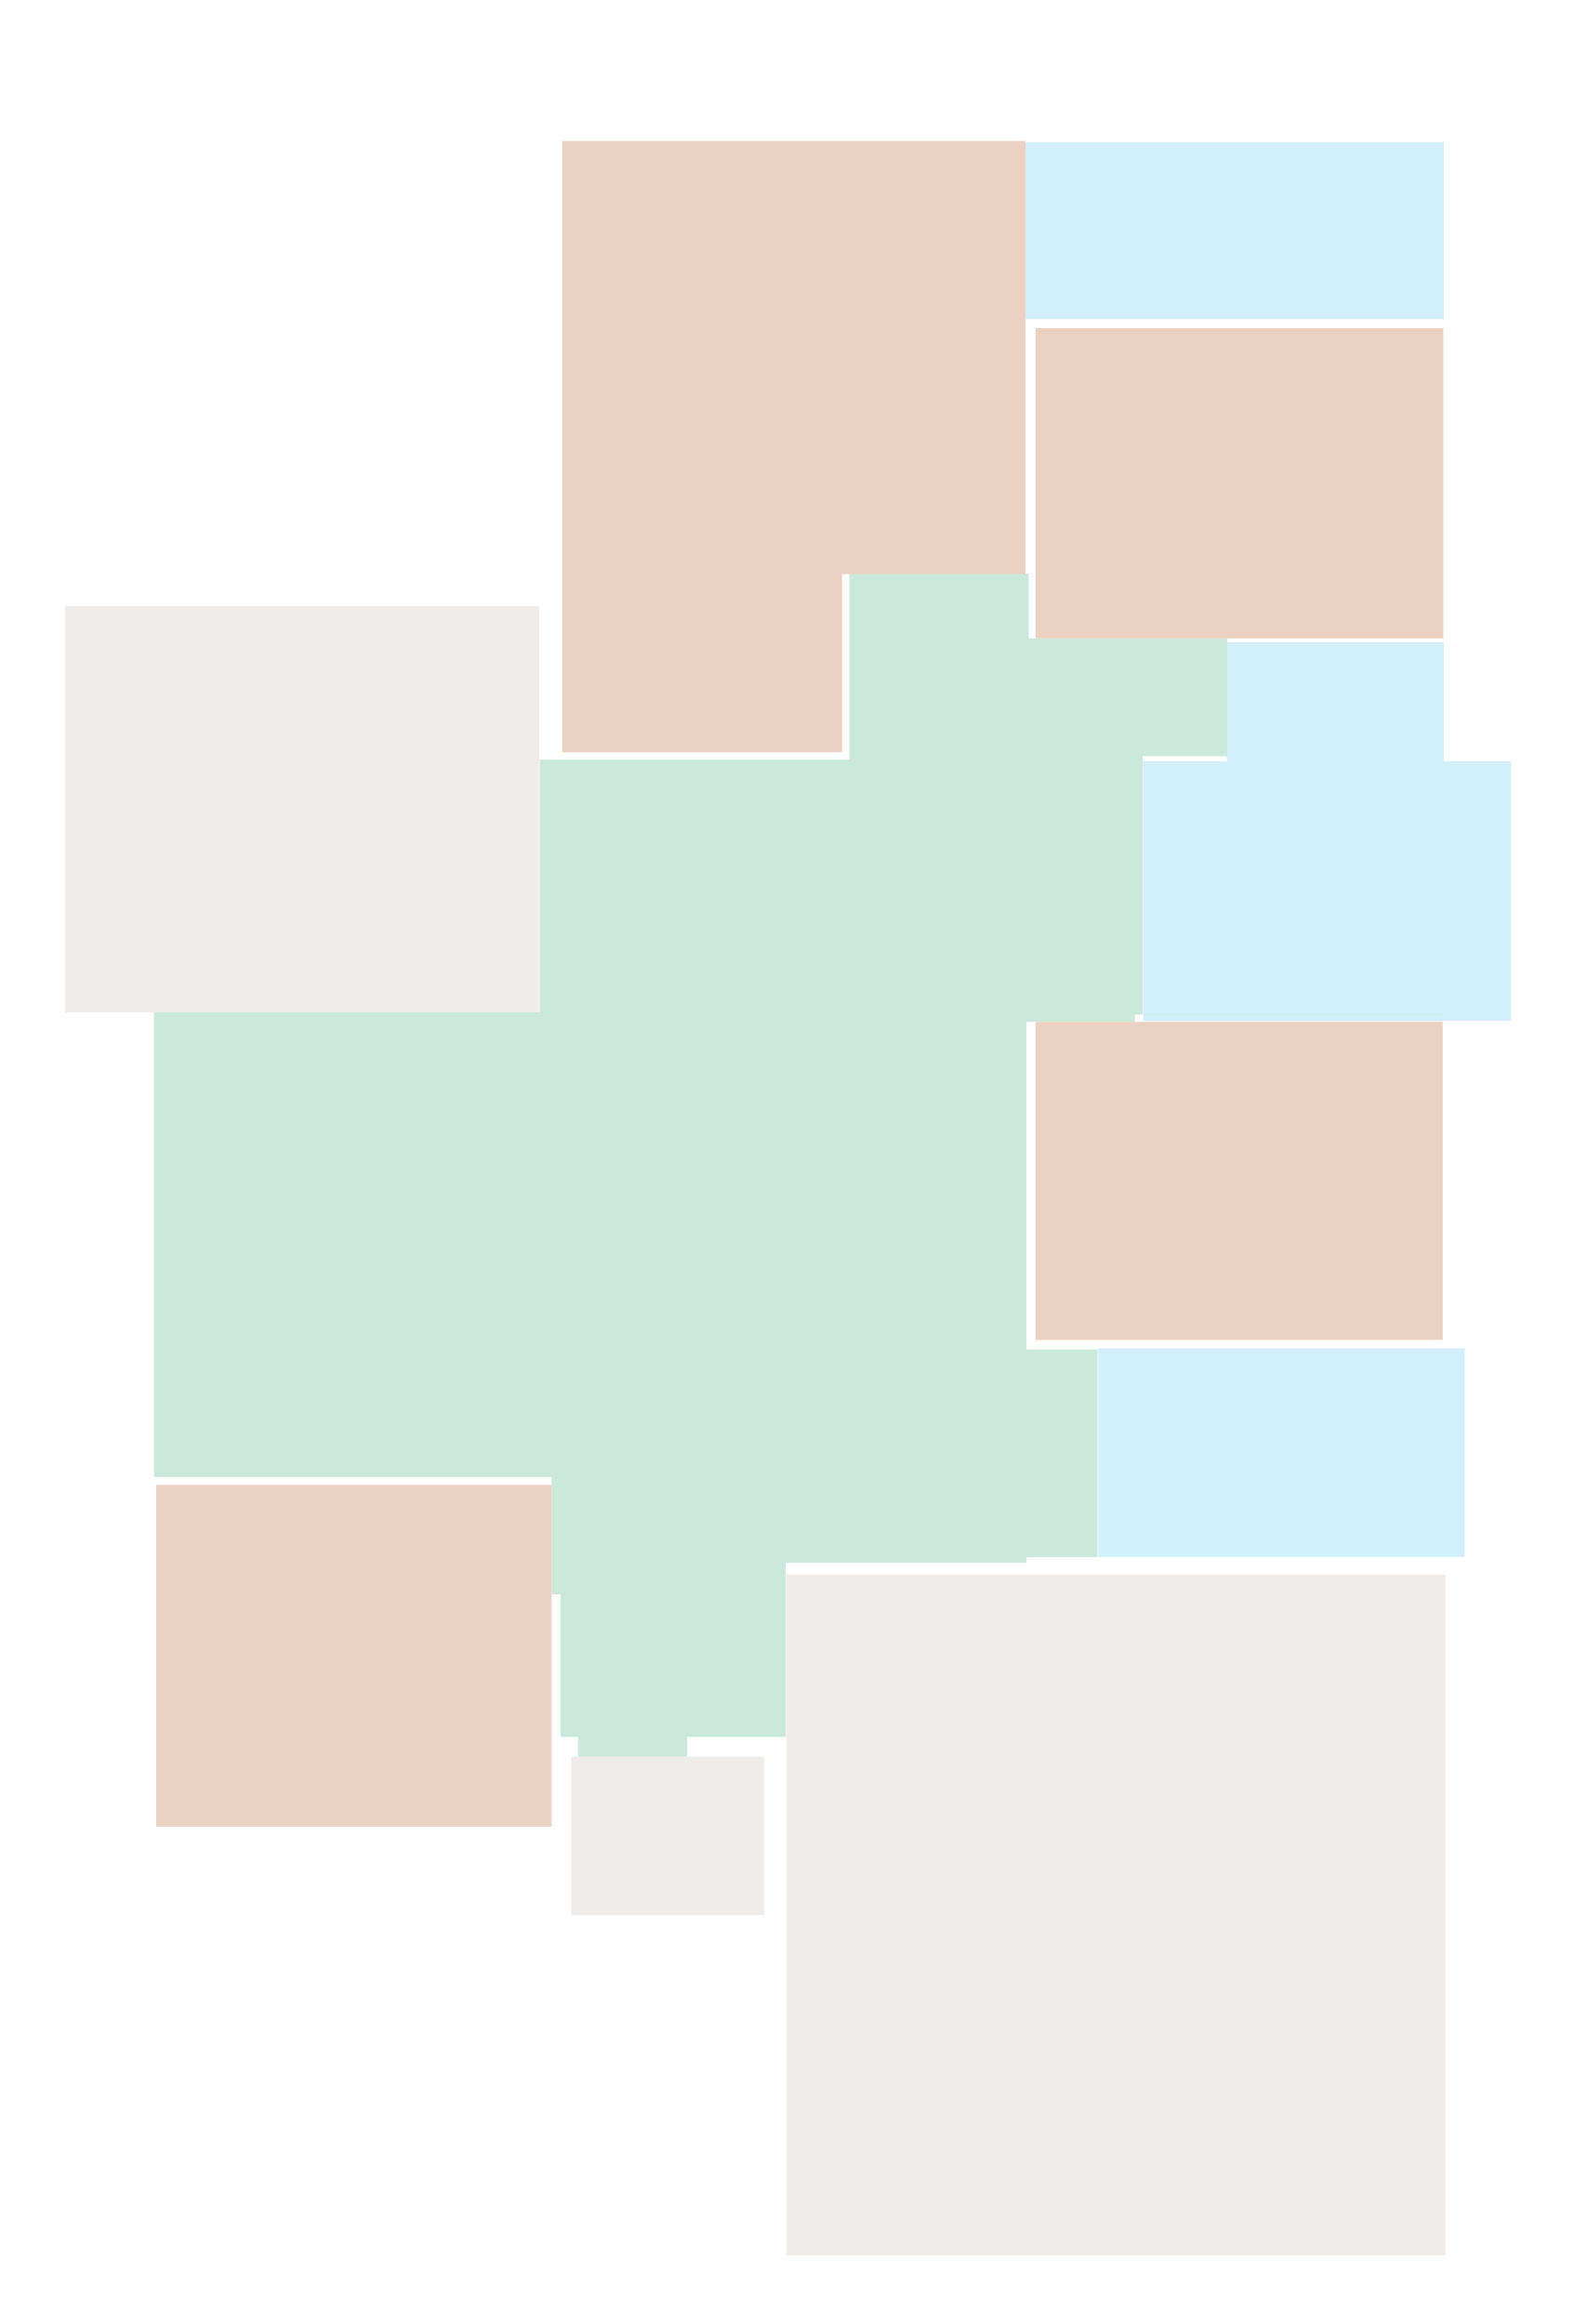
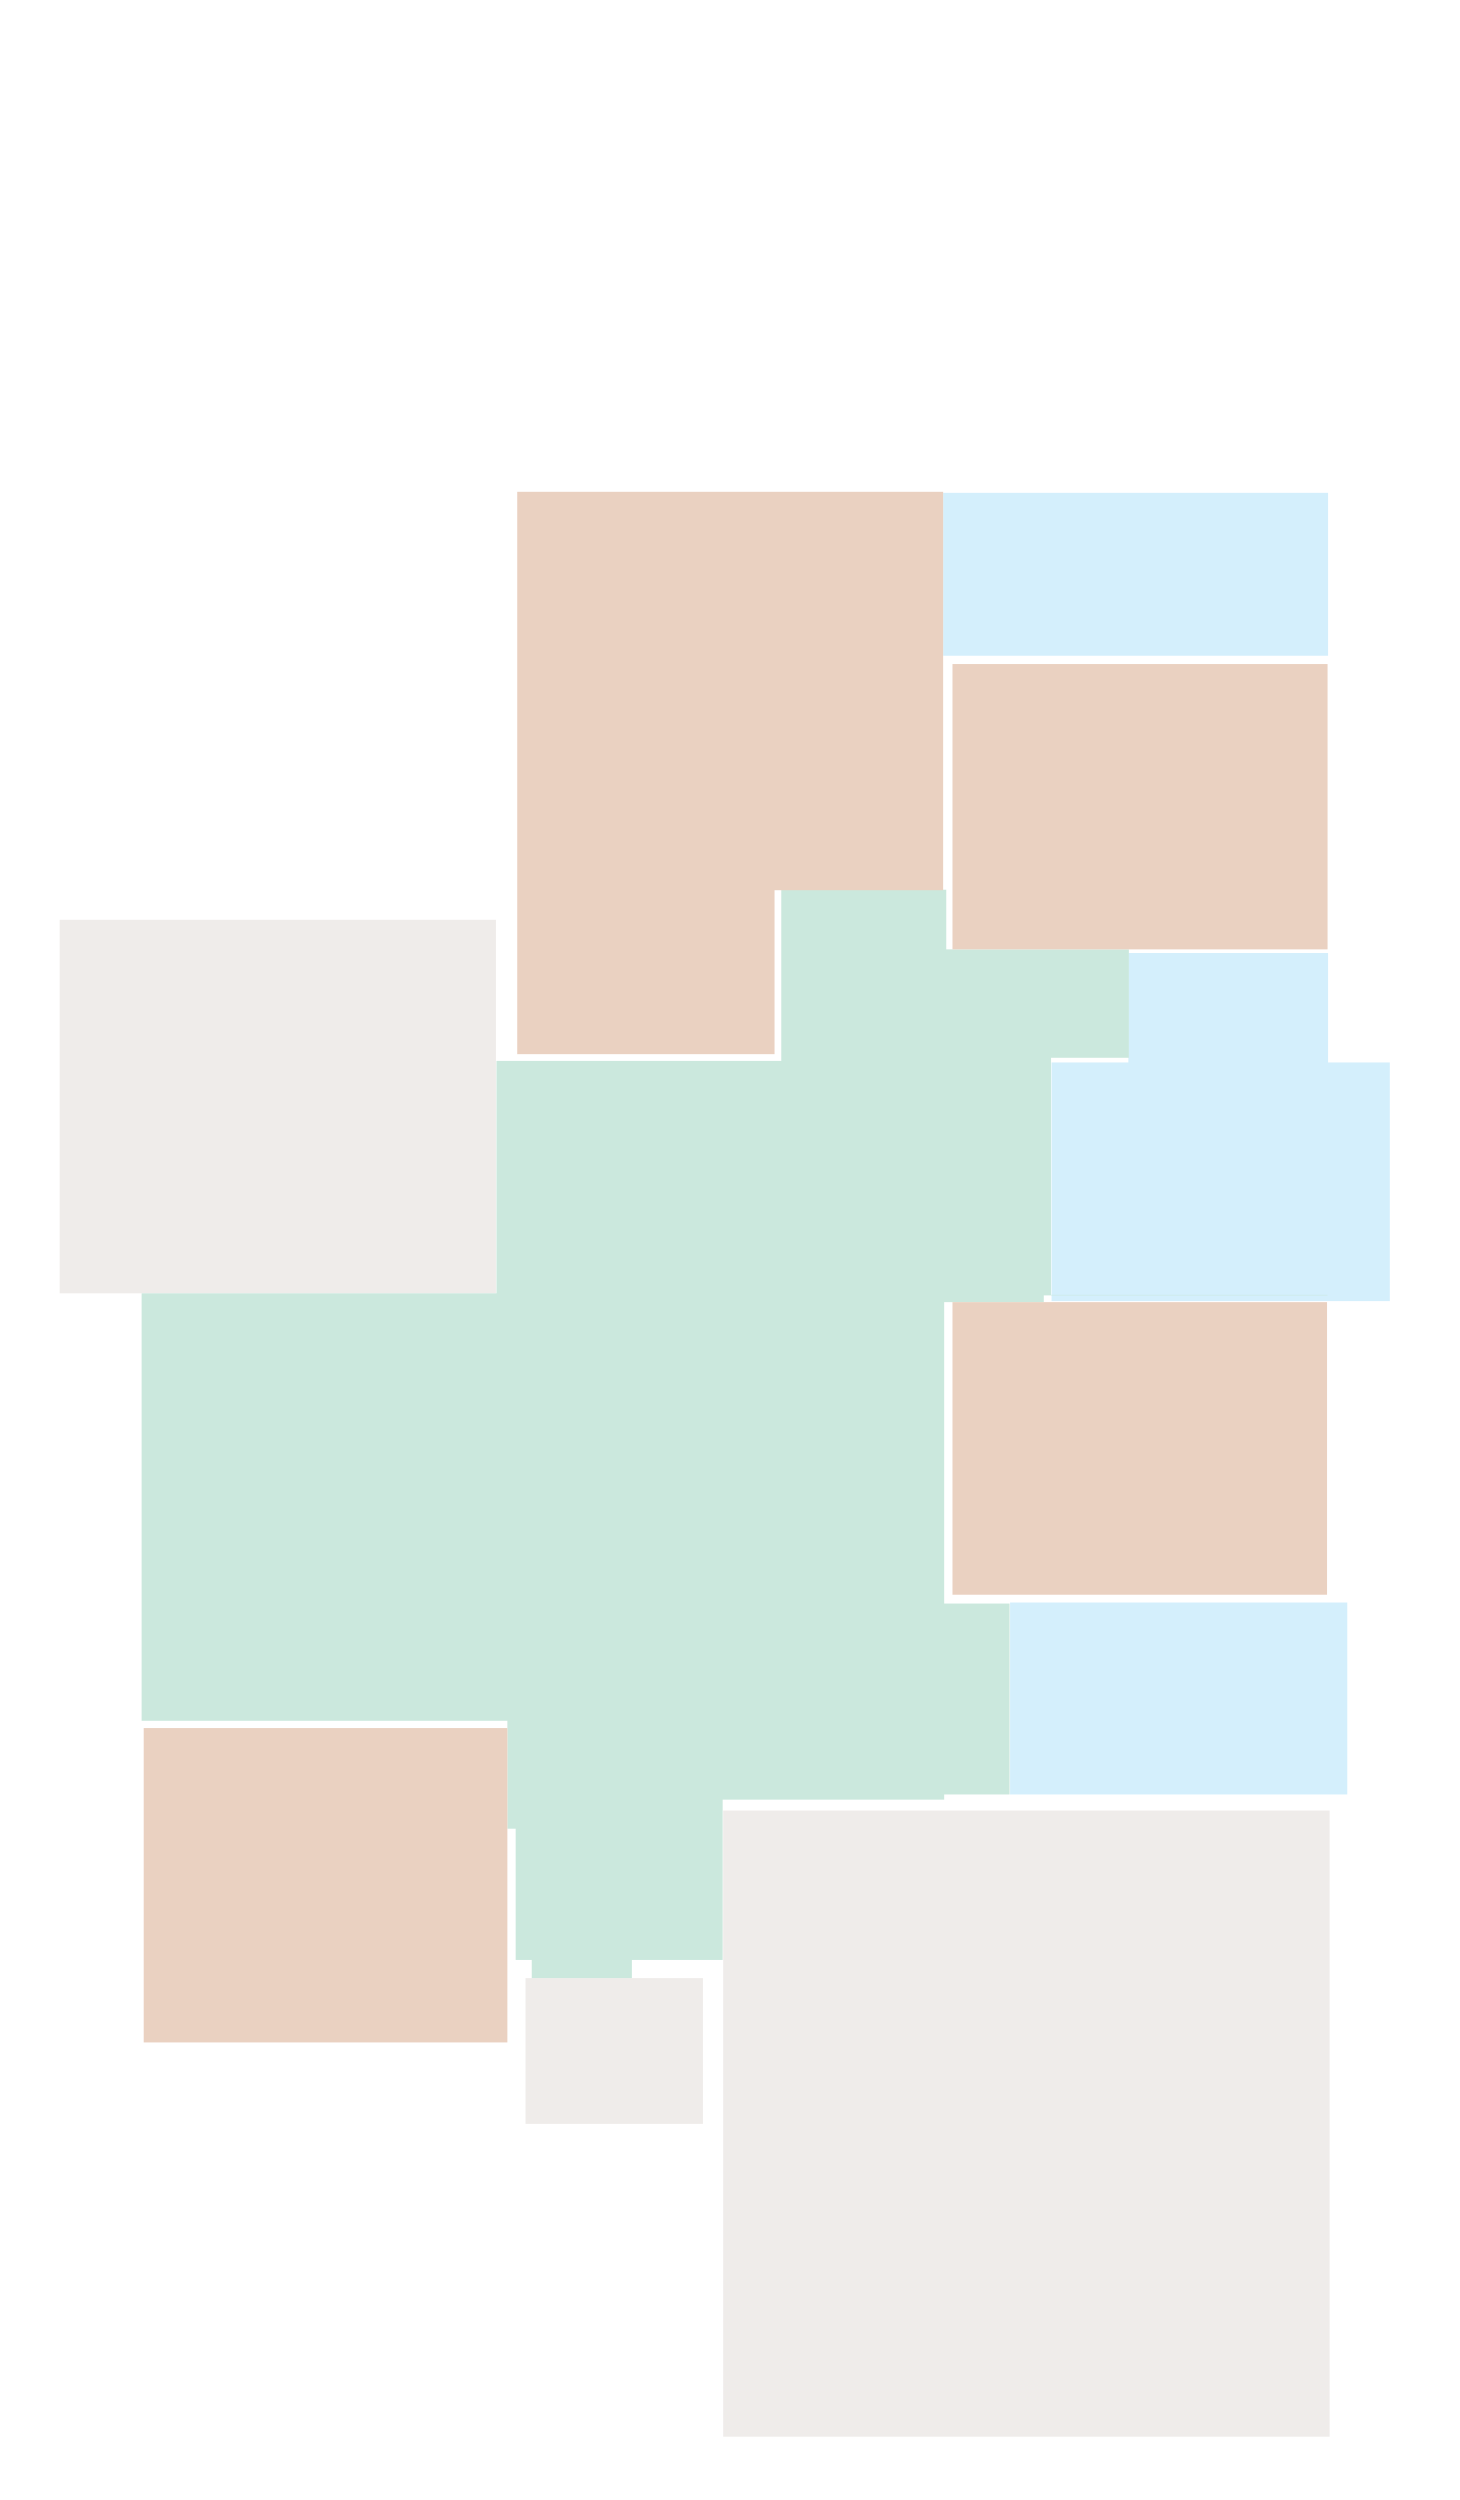
- <svg xmlns="http://www.w3.org/2000/svg" version="1.1" id="Layer_1" x="0px" y="0px" viewBox="0 0 281.3 412.1" style="enable-background:new 0 0 281.3 412.1;" xml:space="preserve">
+ <svg xmlns="http://www.w3.org/2000/svg" version="1.1" id="Layer_1" x="0px" y="0px" viewBox="0 0 281.3 481.9" style="enable-background:new 0 0 281.3 481.9;" xml:space="preserve">
  <style type="text/css">
	.st0{fill:#EFECEA;}
	.st1{fill:#D4EFFC;}
	.st2{fill:#CBE8DD;}
	.st3{fill:#EAD1C1;}
</style>
  <g>
-     <rect x="11.5" y="107.5" class="st0" width="84.1" height="72" />
-     <rect x="101.3" y="311.5" class="st0" width="34.2" height="28.1" />
-     <rect x="139.4" y="279.2" class="st0" width="116.9" height="120.7" />
+     <rect x="11.5" y="177.3" class="st0" width="84.1" height="72" />
+     <rect x="101.3" y="381.3" class="st0" width="34.2" height="28.1" />
+     <rect x="139.4" y="349" class="st0" width="116.9" height="120.7" />
  </g>
  <g>
-     <polygon class="st1" points="256,135 256,113.9 217.5,113.9 217.5,135 202.7,135 202.7,181 267.9,181 267.9,135  " />
-     <rect x="181.8" y="25.2" class="st1" width="74.2" height="31.4" />
-     <rect x="194.7" y="239.1" class="st1" width="65" height="37" />
+     <polygon class="st1" points="256,204.8 256,183.7 217.5,183.7 217.5,204.8 202.7,204.8 202.7,250.8 267.9,250.8 267.9,204.8  " />
+     <rect x="181.8" y="95" class="st1" width="74.2" height="31.4" />
+     <rect x="194.7" y="308.9" class="st1" width="65" height="37" />
  </g>
-   <polygon class="st2" points="217.6,134.1 217.6,113.2 182.4,113.2 182.4,101.7 150.6,101.7 150.6,134.7 95.7,134.7 95.7,179.5   27.3,179.5 27.3,261.9 97.8,261.9 97.8,282.7 99.4,282.7 99.4,308 102.5,308 102.5,311.5 121.8,311.5 121.8,308 139.3,308   139.3,277.1 182,277.1 182,276.1 194.6,276.1 194.6,239.3 182,239.3 182,181.2 201.2,181.2 201.2,179.9 255.9,179.9 255.9,179.8   202.6,179.8 202.6,134.1 " />
+   <polygon class="st2" points="217.6,203.9 217.6,183 182.4,183 182.4,171.5 150.6,171.5 150.6,204.5 95.7,204.5 95.7,249.3   27.3,249.3 27.3,331.7 97.8,331.7 97.8,352.5 99.4,352.5 99.4,377.8 102.5,377.8 102.5,381.3 121.8,381.3 121.8,377.8 139.3,377.8   139.3,346.9 182,346.9 182,345.9 194.6,345.9 194.6,309.1 182,309.1 182,251 201.2,251 201.2,249.7 255.9,249.7 255.9,249.6   202.6,249.6 202.6,203.9 " />
  <g>
-     <rect x="183.6" y="181.2" class="st3" width="72.2" height="56.4" />
-     <rect x="27.7" y="263.3" class="st3" width="70.1" height="60.6" />
-     <rect x="183.6" y="58.2" class="st3" width="72.3" height="55" />
-     <polygon class="st3" points="181.8,25 99.7,25 99.7,101.6 99.7,101.6 99.7,133.4 149.3,133.4 149.3,101.8 181.8,101.8  " />
+     <rect x="183.6" y="251" class="st3" width="72.2" height="56.4" />
+     <rect x="27.7" y="333.1" class="st3" width="70.1" height="60.6" />
+     <rect x="183.6" y="128" class="st3" width="72.3" height="55" />
+     <polygon class="st3" points="181.8,94.8 99.7,94.8 99.7,171.4 99.7,171.4 99.7,203.2 149.3,203.2 149.3,171.6 181.8,171.6  " />
  </g>
</svg>
